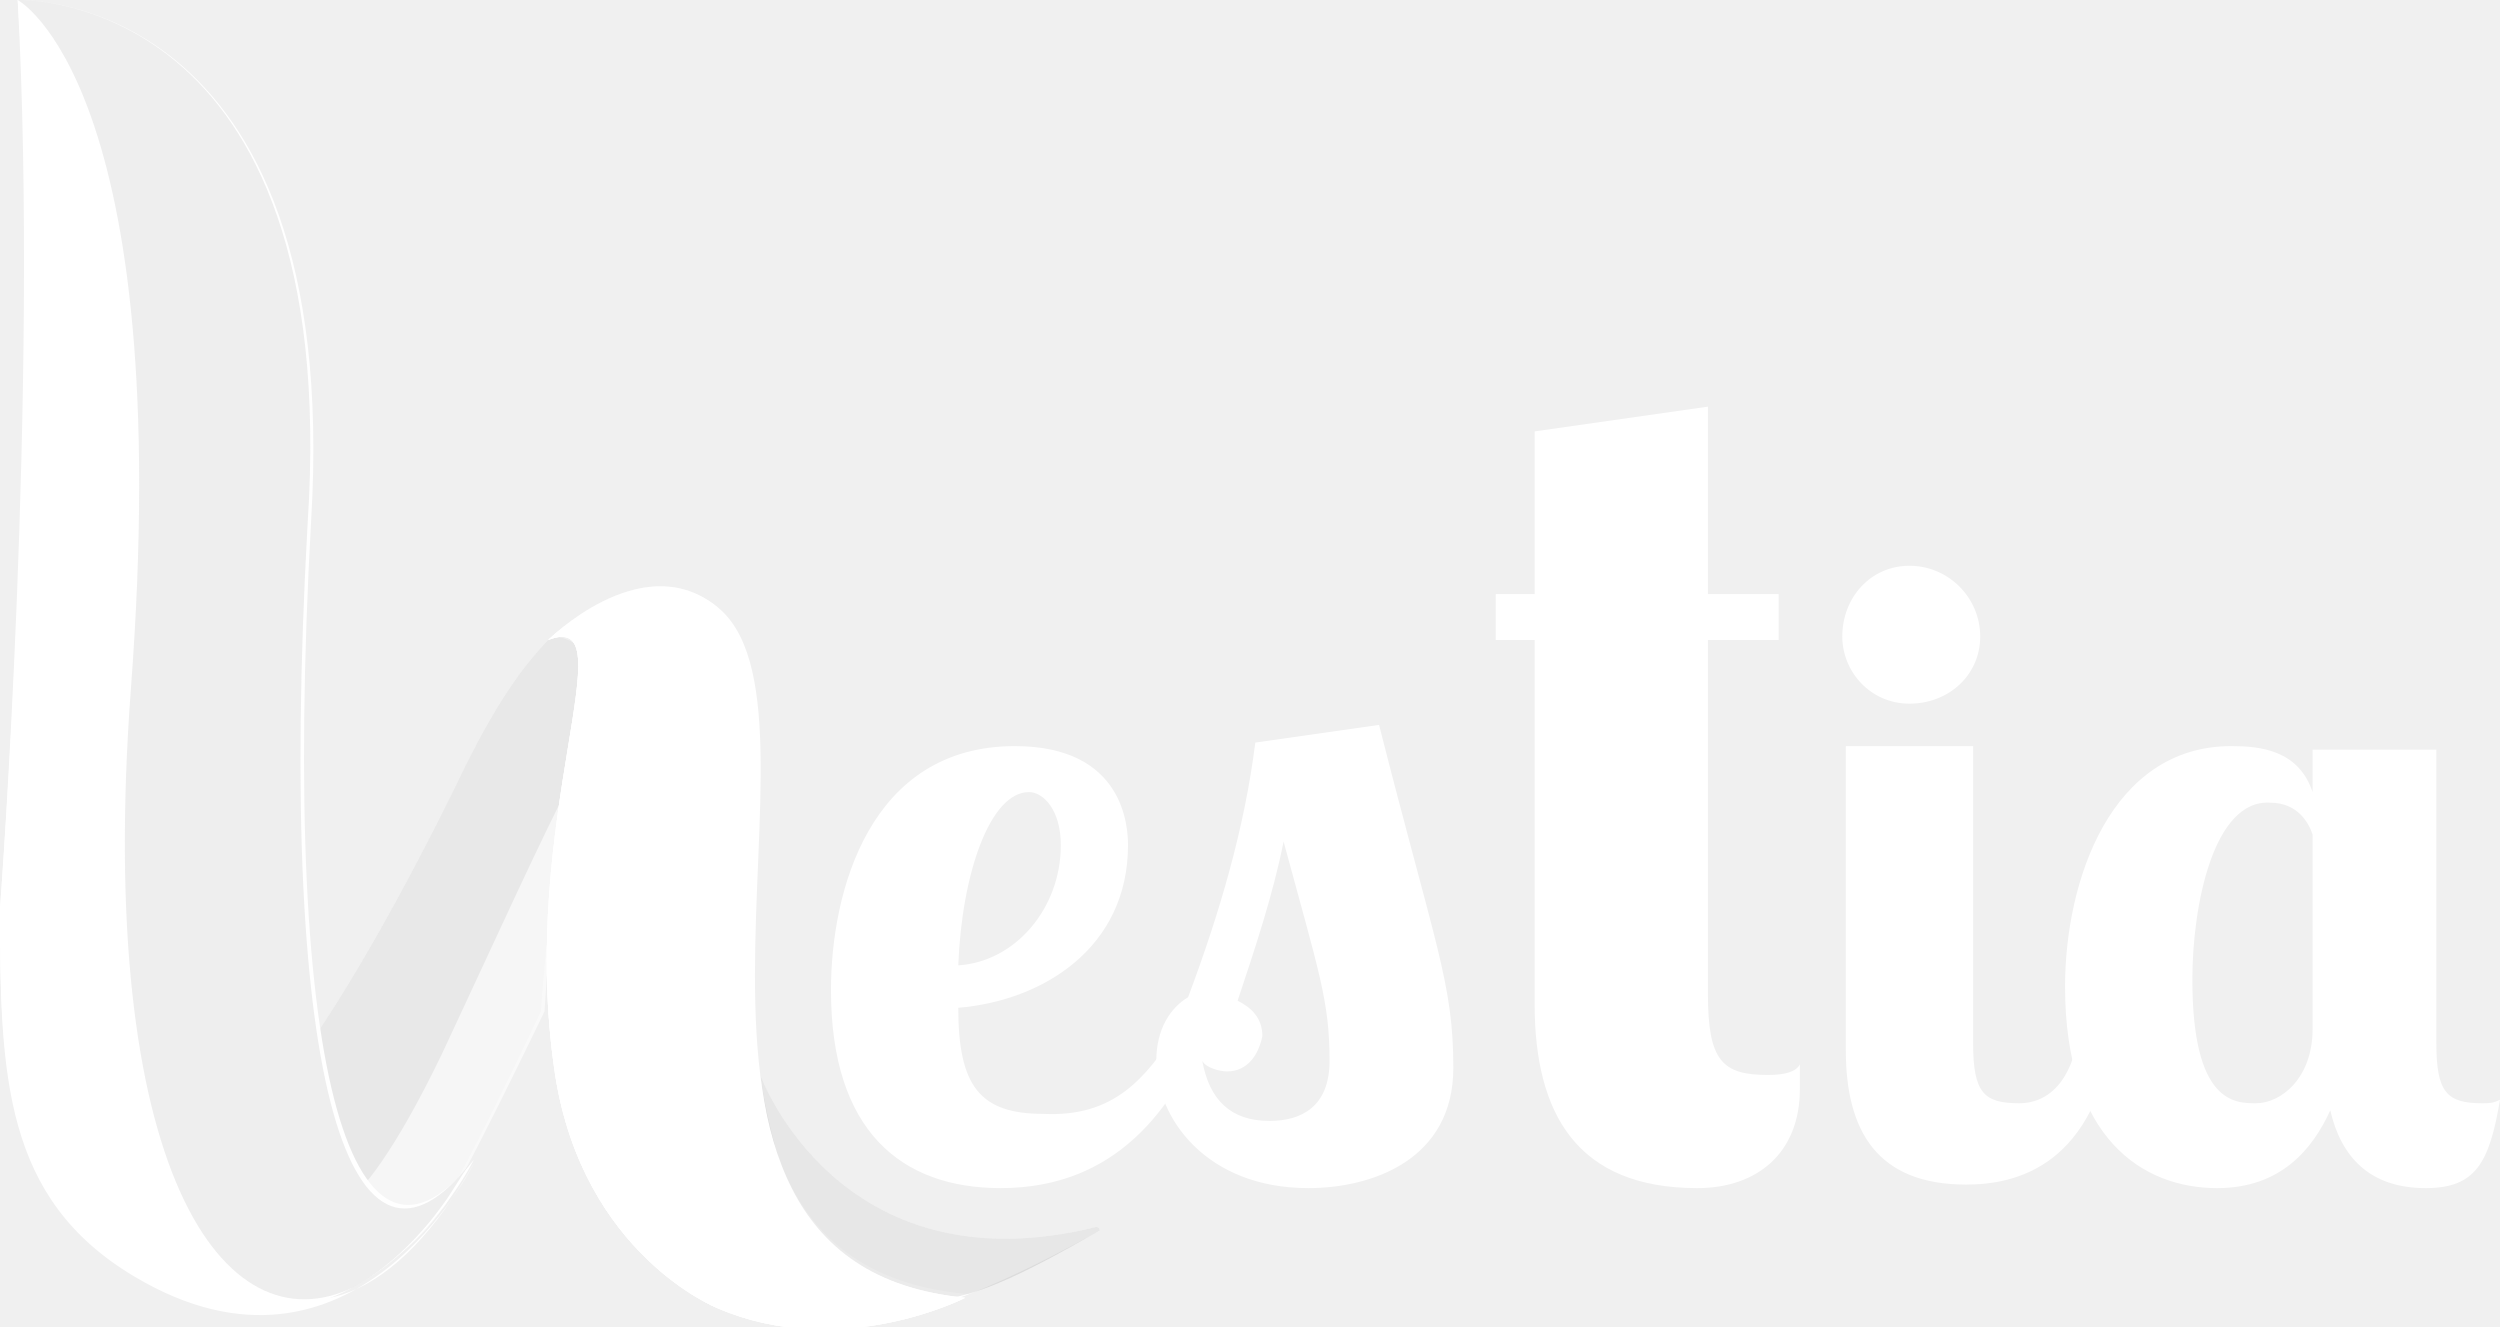
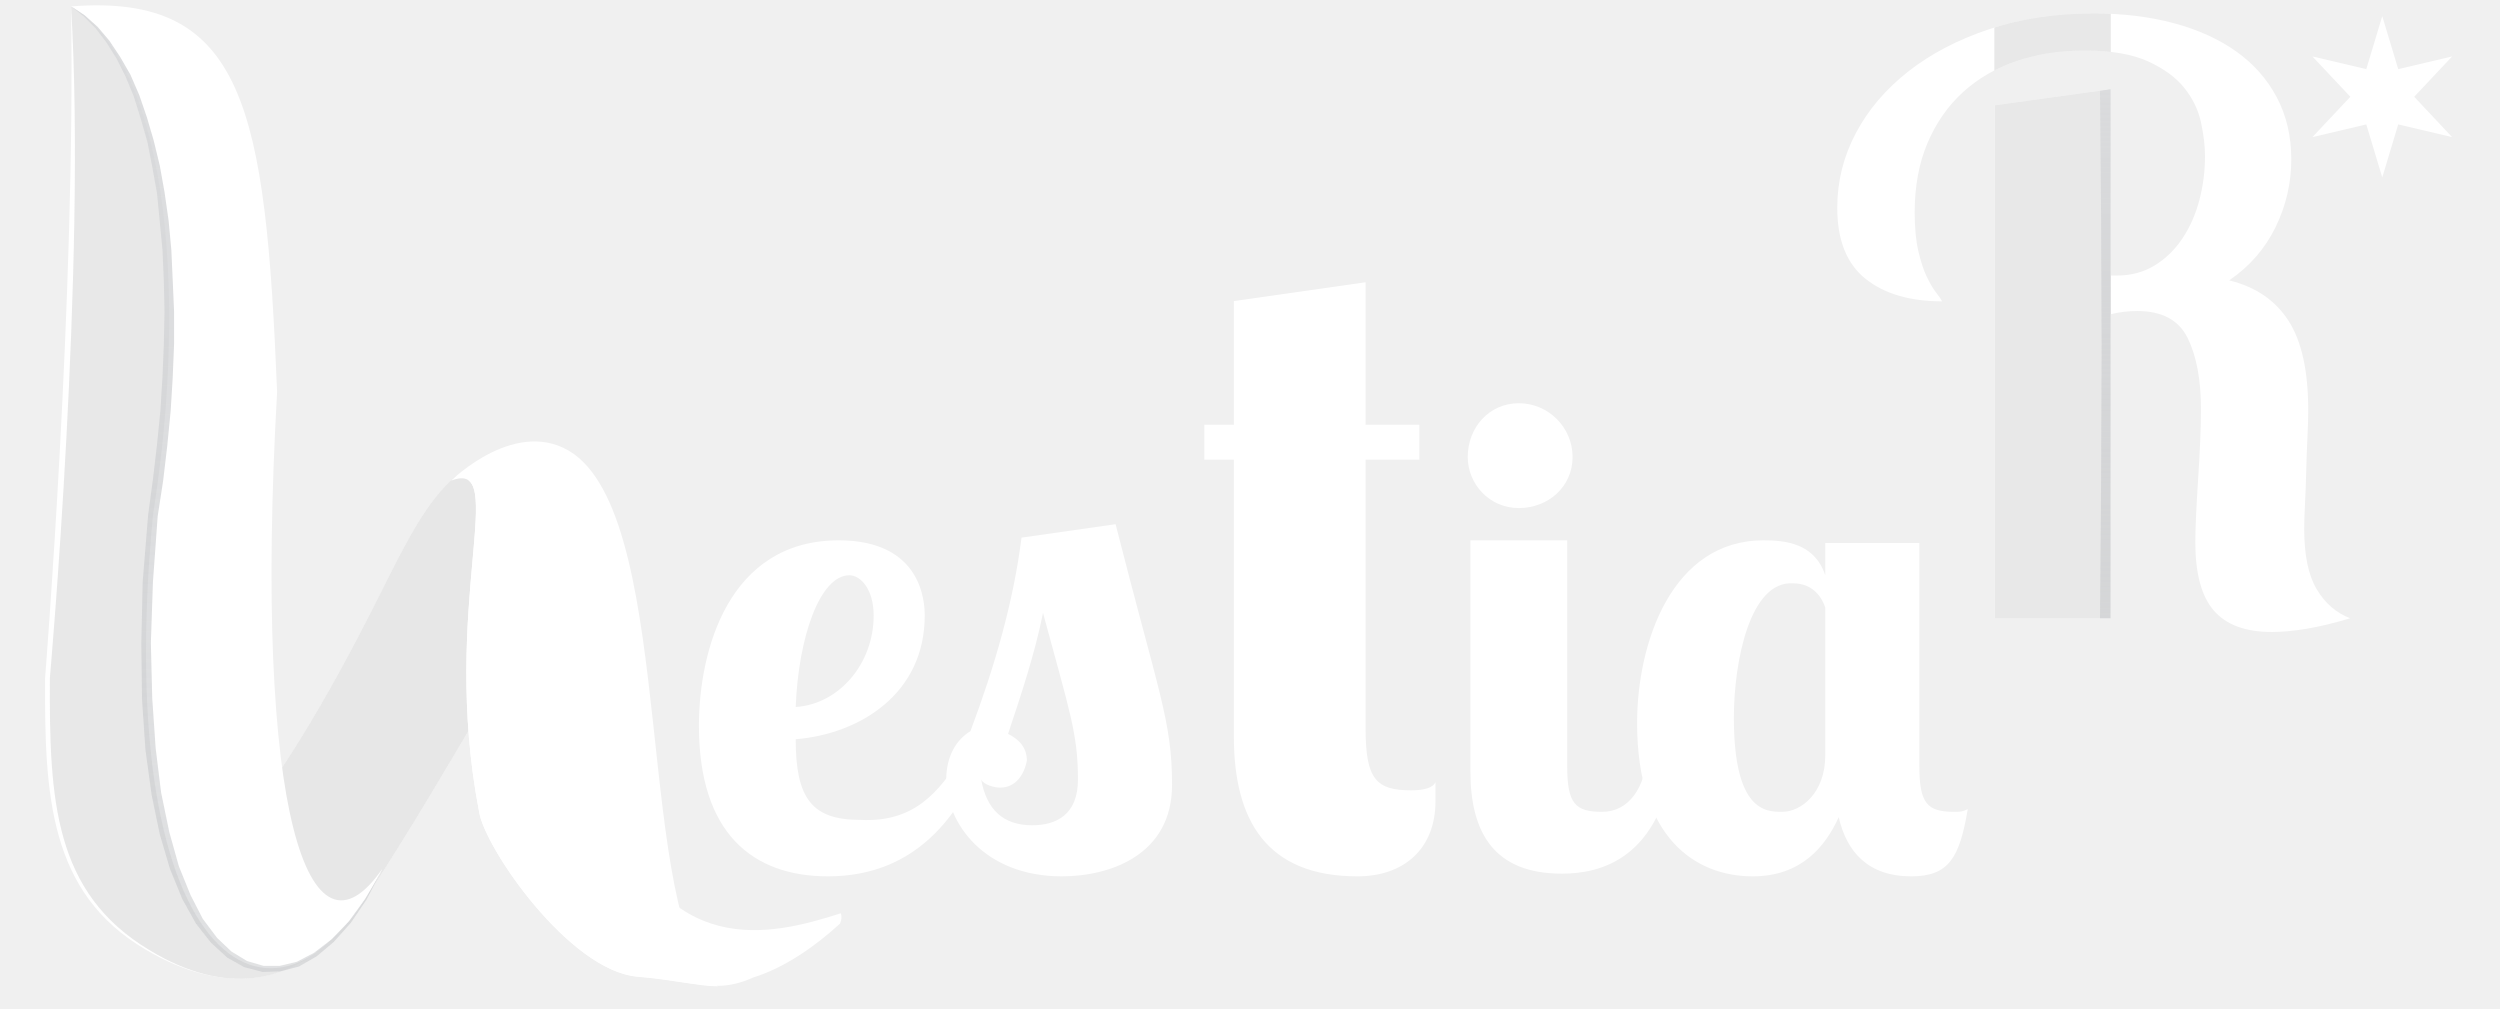
- <svg xmlns="http://www.w3.org/2000/svg" version="1.1" x="0" y="0" viewBox="0 0 70.7 37.5" style="enable-background:new 0 0 70.7 37.5" xml:space="preserve">
-   <style>
-     .st0{fill:#fff}
-   </style>
-   <path class="st0" d="M6 32.6s2.2-.9 6.8-10.2c1-2.1 1.8-3.4 2.8-4.4 0 0 1.8-.1.9 2.8s-1.2 7.8-1.2 7.8-2.5 5.3-2.9 5.6c-.4.4-1.6 2.3-4 2S6 32.6 6 32.6z" />
-   <path d="M6 32.6s2.2-.9 6.8-10.2c1-2.1 1.8-3.4 2.8-4.4 0 0 1.8-.1.9 2.8s-1.2 7.8-1.2 7.8-2.5 5.3-2.9 5.6c-.4.4-1.6 2.3-4 2S6 32.6 6 32.6z" style="opacity:.3;fill:#b2b2b2" />
-   <path d="M12.5 29.8c-2.7 5.6-3.7 4.5-3.7 4.5l-2.6-.4c.3.9.9 2.1 2.3 2.3 2.4.3 3.7-1.6 4-2 .4-.4 2.9-5.6 2.9-5.6s.2-3.9.9-6.8c-1 1.9-2.3 4.8-3.8 8z" style="opacity:.6;fill:#fff" />
-   <path class="st0" d="M.5 0s9.2-.3 8.3 14.7c-.9 16.1 1.3 22.3 4.6 18.1 0 0-3.4 6.9-9.6 3.2C.1 33.9 0 30.1 0 25.7 0 25.7 1.1 11 .5 0zM21.5 30.4s2.2 6.1 9.5 4.3c.1 0 .1.1.1.1-.9.5-2.4 1.3-3.7 1.8-4 1.6-5.5-3.4-5.9-6.2z" />
-   <path d="M21.5 30.4s2.2 6.1 9.5 4.3c.1 0 .1.1.1.1-.9.5-2.9 1.7-4.2 1.9-4.4.5-5-3.5-5.4-6.3z" style="opacity:.2;fill:#878787" />
-   <path class="st0" d="M20.2 17.1c-2.1-1.5-4.7 1-4.7 1 2.3-.9-.9 5.1.2 12.3.8 5.1 4.6 6.6 4.6 6.6 3.5 1.5 7-.3 7-.3-10.3-1-3.2-16.8-7.1-19.6z" />
-   <path class="st0" d="M20.2 17.1c-2.1-1.6-4.7 1-4.7 1 2.3-.9-.9 5.1.2 12.3.8 5.1 4.6 6.6 4.6 6.6 3.5 1.5 7-.3 7-.3-10.3-1-3.3-16.3-7.1-19.6zM3.8 19.5C5.1 2.4.5 0 .5 0 1.2 9.9 0 25.7 0 25.7c0 4.7.1 8.2 3.8 10.4 6.2 3.7 9.6-3.2 9.6-3.2-4.3 7.7-10.9 4.2-9.6-13.4z" />
-   <path class="st0" d="M19 19.5c.1-2.5-1.4-2.5-1.6-2.5-1.2.4-1.9 1.1-1.9 1.1 2.3-.9-.9 5.1.2 12.3.8 5.1 4.6 6.6 4.6 6.6 3.5 1.5 7-.3 7-.3-11.9 4.2-8.4-14.5-8.3-17.2z" />
-   <path d="M15.5 18.1s.7-.7 1.9-1.1c.2 0 1.7 0 1.6 2.5-.2 2.7-4 21.4 8.4 17.1-10.4-.9-3.4-16.2-7.2-19.5-2.1-1.6-4.7 1-4.7 1z" style="opacity:.17;fill:#fff" />
-   <path d="M.5 0S5 2.4 3.7 19.5C2.7 33 6.3 38.2 10 36.4c1.1-.6 2-1.6 2.5-2.3.3-.4.5-.8.8-1.2-3.3 4.2-5.5-2-4.6-18.1C9.7-.3.5 0 .5 0z" style="opacity:.3;fill:#c6c6c6" />
-   <path class="st0" d="M33.3 29.1h.8c-.9 2.2-2.5 4.5-5.8 4.5-2.8 0-4.8-1.6-4.8-5.6 0-2.8 1.1-6.9 5.2-6.9 3.1 0 3.2 2.3 3.2 2.8 0 2.9-2.4 4.4-4.8 4.6 0 2.2.6 3 2.4 3 2 .1 2.9-1 3.8-2.4zm-4.2-6.7c-1.1 0-1.9 2.3-2 4.9 1.6-.1 2.9-1.6 2.9-3.4 0-1-.5-1.5-.9-1.5z" />
-   <path class="st0" d="M39 20.5c1.6 6.3 2.1 7.3 2.1 9.7 0 2.6-2.3 3.4-4.1 3.4-2.9 0-4.3-2-4.3-3.6 0-.9.4-1.5.9-1.8.9-2.4 1.6-4.8 1.9-7.2l3.5-.5zm-4.3 9.8c-.2 0-.6-.1-.7-.3.2 1.1.8 1.7 1.9 1.7.9 0 1.7-.4 1.7-1.7 0-1.7-.3-2.5-1.3-6.2-.3 1.5-.8 3-1.3 4.5.4.2.7.5.7 1-.1.5-.4 1-1 1zM48.3 11.5v5.3h2v1.3h-2v10c0 1.9.4 2.3 1.7 2.3.5 0 .8-.1.9-.3v.7c0 1.8-1.2 2.8-2.9 2.8-3.4 0-4.6-2.1-4.6-5.2V18.1h-1.1v-1.3h1.1v-4.6l4.9-.7zM54 16c1.1 0 2 .9 2 2s-.9 1.9-2 1.9-1.9-.9-1.9-1.9c0-1.1.8-2 1.9-2zm1.8 5.2v8.3c0 1.4.3 1.7 1.3 1.7s1.6-.9 1.7-2.2h1c-.5 4-2.8 4.5-4.2 4.5-2.5 0-3.4-1.5-3.4-3.8v-8.6h3.6z" />
-   <path class="st0" d="M68.9 21.2v8.3c0 1.4.3 1.7 1.3 1.7.2 0 .3 0 .5-.1-.3 1.8-.7 2.5-2.1 2.5-1.6 0-2.4-.9-2.7-2.2-.5 1.1-1.4 2.2-3.2 2.2-2.1 0-4.3-1.4-4.3-5.7 0-3 1.3-6.8 4.7-6.8.8 0 1.9.1 2.3 1.3v-1.2h3.5zM62 27.7c0 3.5 1.2 3.5 1.8 3.5.7 0 1.6-.7 1.6-2.1v-5.5c-.1-.3-.4-.9-1.2-.9-1.6-.1-2.2 2.9-2.2 5z" />
+ <svg xmlns="http://www.w3.org/2000/svg" version="1.1" x="0" y="0" viewBox="0 0 93 37.5" xml:space="preserve">
+   <svg x="1.5" y="-2" width="33" height="39" viewBox="0 -8 130 152" overflow="visible">
+     <defs>
+       <linearGradient id="gAnthraciteFront" x1="0%" y1="0%" x2="70%" y2="100%">
+         <stop offset="0%" stop-color="#555c5e" />
+         <stop offset="100%" stop-color="#2b3130" />
+       </linearGradient>
+       <linearGradient id="gAnthraciteOuter" x1="20%" y1="0%" x2="80%" y2="100%">
+         <stop offset="0%" stop-color="#2b2d31" />
+         <stop offset="100%" stop-color="#131417" />
+       </linearGradient>
+       <linearGradient id="gGreenDark" x1="0%" y1="0%" x2="100%" y2="100%">
+         <stop offset="0%" stop-color="#2f8a44" />
+         <stop offset="100%" stop-color="#173d1e" />
+       </linearGradient>
+       <linearGradient id="gGreenLight" x1="0%" y1="0%" x2="100%" y2="100%">
+         <stop offset="0%" stop-color="#8ce55f" />
+         <stop offset="100%" stop-color="#2f9e47" />
+       </linearGradient>
+       <linearGradient id="gGreenLightShade" x1="0%" y1="0%" x2="100%" y2="100%">
+         <stop offset="0%" stop-color="#6cc94a" />
+         <stop offset="100%" stop-color="#20732f" />
+       </linearGradient>
+       <linearGradient id="gSeam" x1="0%" y1="0%" x2="0%" y2="100%">
+         <stop offset="0%" stop-color="#d9dadc" stop-opacity="0.9" />
+         <stop offset="100%" stop-color="#c2c4c7" stop-opacity="0.5" />
+       </linearGradient>
+       <clipPath id="clipGreenLight">
+         <path d="M78.2 65.6c-8.2-5.8-18 3.9-18 3.9c8.7 -3.4 -1.7 18.5 4.1 48.5c0.8 5.3 13.2 23.3 23.2 24.2c5.0 0.4 9.0 1.4 11.8 1.4c-12.3 -9.8 -6.0 -67.1 -21.1 -78.0z" />
+       </clipPath>
+     </defs>
+     <path d="M23.8 125s8.4-3.6 26.2-39.3c4-8 6.7-13.2 10.8-16.8 0 0 6.9-.5 3.6 10.7.2 7.4.3 16.4.2 23.4-5.2 8.8-10.4 17.7-16.4 26.9c-1.4 1.5-6.5 9.4-14.8 8.9S23.8 125 23.8 125z" fill="#ffffff" />
+     <path d="M23.8 125s8.4-3.6 26.2-39.3c4-8 6.7-13.2 10.8-16.8 0 0 6.9-.5 3.6 10.7.2 7.4.3 16.4.2 23.4-5.2 8.8-10.4 17.7-16.4 26.9c-1.4 1.5-6.5 9.4-14.8 8.9S23.8 125 23.8 125z" style="opacity:.2;fill:#878787" />
+     <path d="M4.5 0C30-2 33 15 34.7 56.5c-3.5 61.7 4.7 85.4 15.4 69.9 0 0-10.8 26-34.7 11.8C1.3 129.9.6 115.6.7 98.4c0 0 4.5-56.2 3.8-98.4z" fill="#ffffff" />
+     <path d="M83.2 116.6c8.4 23.4 23.8 19.6 34.1 16.3c.2.5.1 1-.1 1.5c-3.7 3.4 -8.2 6.5 -12.7 7.9c-14.5 6.5 -19.8 -14.3 -21.3 -25.7z" fill="#ffffff" />
+     <path d="M78.2 65.6c-8.2-5.8-18 3.9-18 3.9c8.7 -3.4 -1.7 18.5 4.1 48.5c0.8 5.3 13.2 23.3 23.2 24.2c5.0 0.4 9.0 1.4 11.8 1.4c-12.3 -9.8 -6.0 -67.1 -21.1 -78.0z" fill="#ffffff" />
+     <path d="M60.2 69.5c8.7 -3.4 -1.7 18.5 4.1 48.5c0.8 5.3 13.2 23.35 23.2 24.15c5.0 0.4 9.0 1.4 11.8 1.4c-9.3 -3.55 -15.3 -10.55 -18.3 -17.55c-3.5 -8 -5.2 -21 -5.5 -31c0.5 -14 4.5 -26.5 -15.3 -25.5z" fill="#ffffff" clip-path="url(#clipGreenLight)" />
+     <path d="M16.5 74.6C22 40 18 8 4.5 0 6.8 37.8 1.4 98.4 1.4 98.4c-.1 17.9.6 31.5 14.6 39.9C39.2 152.4 50.1 126.4 50.1 126.4c-14.5 29.1-40 15.9-33.6-51.8z" fill="#ffffff" />
+     <path d="M16.5 74.6C22 40 18 8 4.5 0 6.8 37.8 1.4 98.4 1.4 98.4c-.1 17.9.6 31.5 14.6 39.9C39.2 152.4 50.1 126.4 50.1 126.4c-14.5 29.1-40 15.9-33.6-51.8z" style="opacity:.3;fill:#b2b2b2" />
+     <path d="M4.5 0.0L6.4 1.5L8.1 3.2L9.7 5.3L11.2 7.7L12.5 10.3L13.7 13.2L14.7 16.4L15.7 19.9L16.4 23.5L17.1 27.4L17.5 31.5L17.9 35.7L18.1 40.2L18.2 44.7L18.1 49.5L17.9 54.3L17.6 59.2L17.1 64.2L16.5 69.3L15.8 74.5L15.0 84.3L14.8 93.3L14.9 101.5L15.4 108.9L16.3 115.5L17.5 121.3L19.0 126.4L20.8 130.8L22.8 134.4L25.0 137.2L27.4 139.4L29.9 140.8L32.6 141.5L35.2 141.4L37.9 140.7L40.5 139.2L43.0 137.1L45.5 134.3L47.8 130.9L49.9 126.9L49.9 126.9L47.6 130.8L45.2 134.1L42.7 136.7L40.1 138.7L37.6 140.0L35.1 140.6L32.7 140.6L30.3 139.9L28.0 138.5L25.9 136.5L23.8 133.7L22.0 130.2L20.3 126.0L18.9 121.0L17.7 115.2L16.9 108.7L16.4 101.4L16.2 93.3L16.5 84.4L17.2 74.7L18.0 69.5L18.6 64.4L19.1 59.3L19.4 54.4L19.6 49.5L19.6 44.7L19.4 40.1L19.2 35.7L18.8 31.4L18.2 27.2L17.5 23.3L16.6 19.6L15.6 16.2L14.5 13.0L13.2 10.0L11.7 7.4L10.1 5.0L8.4 3.0L6.5 1.3L4.5 0.0z" fill="url(#gSeam)" />
+   </svg>
+   <g fill="#ffffff" transform="translate(2.5 -1)">
+     <path d="M33.3 29.1h.8c-.9 2.2-2.5 4.5-5.8 4.5-2.8 0-4.8-1.6-4.8-5.6 0-2.8 1.1-6.9 5.2-6.9 3.1 0 3.2 2.3 3.2 2.8 0 2.9-2.4 4.4-4.8 4.6 0 2.2.6 3 2.4 3 2 .1 2.9-1 3.8-2.4zm-4.2-6.7c-1.1 0-1.9 2.3-2 4.9 1.6-.1 2.9-1.6 2.9-3.4 0-1-.5-1.5-.9-1.5z" />
+     <path d="M39 20.5c1.6 6.3 2.1 7.3 2.1 9.7 0 2.6-2.3 3.4-4.1 3.4-2.9 0-4.3-2-4.3-3.6 0-.9.4-1.5.9-1.8.9-2.4 1.6-4.8 1.9-7.2l3.5-.5zm-4.3 9.8c-.2 0-.6-.1-.7-.3.2 1.1.8 1.7 1.9 1.7.9 0 1.7-.4 1.7-1.7 0-1.7-.3-2.5-1.3-6.2-.3 1.5-.8 3-1.3 4.5.4.2.7.5.7 1-.1.5-.4 1-1 1z" />
+     <path d="M48.3 11.5v5.3h2v1.3h-2v10c0 1.9.4 2.3 1.7 2.3.5 0 .8-.1.9-.3v.7c0 1.8-1.2 2.8-2.9 2.8-3.4 0-4.6-2.1-4.6-5.2V18.1h-1.1v-1.3h1.1v-4.6l4.9-.7zM54 16c1.1 0 2 .9 2 2s-.9 1.9-2 1.9-1.9-.9-1.9-1.9c0-1.1.8-2 1.9-2zm1.8 5.2v8.3c0 1.4.3 1.7 1.3 1.7s1.6-.9 1.7-2.2h1c-.5 4-2.8 4.5-4.2 4.5-2.5 0-3.4-1.5-3.4-3.8v-8.6h3.6z" />
+     <path d="M68.9 21.2v8.3c0 1.4.3 1.7 1.3 1.7.2 0 .3 0 .5-.1-.3 1.8-.7 2.5-2.1 2.5-1.6 0-2.4-.9-2.7-2.2-.5 1.1-1.4 2.2-3.2 2.2-2.1 0-4.3-1.4-4.3-5.7 0-3 1.3-6.8 4.7-6.8.8 0 1.9.1 2.3 1.3v-1.2h3.5zM62 27.7c0 3.5 1.2 3.5 1.8 3.5.7 0 1.6-.7 1.6-2.1v-5.5c-.1-.3-.4-.9-1.2-.9-1.6-.1-2.2 2.9-2.2 5z" />
+   </g>
+   <clipPath id="clipRStem">
+     <rect x="74.19" y="0" width="4.33" height="25" />
+   </clipPath>
+   <path fill="#ffffff" d="M74.196 3.920L78.516 3.320L78.516 10.250L78.756 10.250Q79.536 10.250 80.151 9.875Q80.766 9.500 81.186 8.870Q81.606 8.240 81.816 7.445Q82.026 6.650 82.026 5.810L82.026 5.810Q82.026 5.240 81.876 4.550Q81.726 3.860 81.261 3.275Q80.796 2.690 79.911 2.285Q79.026 1.880 77.556 1.880L77.556 1.880Q76.176 1.880 75.021 2.270Q73.866 2.660 73.026 3.425Q72.186 4.190 71.706 5.315Q71.226 6.440 71.226 7.910L71.226 7.910Q71.226 8.750 71.361 9.335Q71.496 9.920 71.676 10.295Q71.856 10.670 72.021 10.880Q72.186 11.090 72.246 11.210L72.246 11.210Q70.446 11.210 69.396 10.370Q68.346 9.530 68.346 7.730L68.346 7.730Q68.346 6.260 69.036 4.955Q69.726 3.650 70.986 2.660Q72.246 1.670 74.001 1.085Q75.756 0.500 77.886 0.500L77.886 0.500Q79.506 0.500 80.856 0.860Q82.206 1.220 83.181 1.910Q84.156 2.600 84.696 3.620Q85.236 4.640 85.236 5.930L85.236 5.930Q85.236 7.250 84.651 8.450Q84.066 9.650 82.926 10.430L82.926 10.430Q84.396 10.790 85.131 11.930Q85.866 13.070 85.866 15.260L85.866 15.260Q85.866 15.680 85.836 16.295Q85.806 16.910 85.791 17.540Q85.776 18.170 85.746 18.740Q85.716 19.310 85.716 19.670L85.716 19.670Q85.716 21.140 86.181 21.920Q86.646 22.700 87.426 23L87.426 23Q86.526 23.270 85.806 23.390Q85.086 23.510 84.516 23.510L84.516 23.510Q83.046 23.510 82.356 22.715Q81.666 21.920 81.666 20.180L81.666 20.180Q81.666 19.760 81.696 19.130Q81.726 18.500 81.771 17.810Q81.816 17.120 81.846 16.445Q81.876 15.770 81.876 15.230L81.876 15.230Q81.876 13.580 81.381 12.575Q80.886 11.570 79.506 11.570L79.506 11.570Q78.996 11.570 78.516 11.690L78.516 11.690L78.516 23L74.196 23L74.196 3.920Z" />
+   <path style="opacity:.3;fill:#b2b2b2" clip-path="url(#clipRStem)" d="M74.196 3.920L78.516 3.320L78.516 10.250L78.756 10.250Q79.536 10.250 80.151 9.875Q80.766 9.500 81.186 8.870Q81.606 8.240 81.816 7.445Q82.026 6.650 82.026 5.810L82.026 5.810Q82.026 5.240 81.876 4.550Q81.726 3.860 81.261 3.275Q80.796 2.690 79.911 2.285Q79.026 1.880 77.556 1.880L77.556 1.880Q76.176 1.880 75.021 2.270Q73.866 2.660 73.026 3.425Q72.186 4.190 71.706 5.315Q71.226 6.440 71.226 7.910L71.226 7.910Q71.226 8.750 71.361 9.335Q71.496 9.920 71.676 10.295Q71.856 10.670 72.021 10.880Q72.186 11.090 72.246 11.210L72.246 11.210Q70.446 11.210 69.396 10.370Q68.346 9.530 68.346 7.730L68.346 7.730Q68.346 6.260 69.036 4.955Q69.726 3.650 70.986 2.660Q72.246 1.670 74.001 1.085Q75.756 0.500 77.886 0.500L77.886 0.500Q79.506 0.500 80.856 0.860Q82.206 1.220 83.181 1.910Q84.156 2.600 84.696 3.620Q85.236 4.640 85.236 5.930L85.236 5.930Q85.236 7.250 84.651 8.450Q84.066 9.650 82.926 10.430L82.926 10.430Q84.396 10.790 85.131 11.930Q85.866 13.070 85.866 15.260L85.866 15.260Q85.866 15.680 85.836 16.295Q85.806 16.910 85.791 17.540Q85.776 18.170 85.746 18.740Q85.716 19.310 85.716 19.670L85.716 19.670Q85.716 21.140 86.181 21.920Q86.646 22.700 87.426 23L87.426 23Q86.526 23.270 85.806 23.390Q85.086 23.510 84.516 23.510L84.516 23.510Q83.046 23.510 82.356 22.715Q81.666 21.920 81.666 20.180L81.666 20.180Q81.666 19.760 81.696 19.130Q81.726 18.500 81.771 17.810Q81.816 17.120 81.846 16.445Q81.876 15.770 81.876 15.230L81.876 15.230Q81.876 13.580 81.381 12.575Q80.886 11.570 79.506 11.570L79.506 11.570Q78.996 11.570 78.516 11.690L78.516 11.690L78.516 23L74.196 23L74.196 3.920Z" />
+   <path fill="url(#gSeam)" d="M78.12 3.38L78.516 3.32L78.516 23L78.12 23L78.16 18.0L78.18 13.0L78.16 8.0Z" />
+   <path fill="#ffffff" d="M88.620 0.600L89.214 2.572L91.218 2.100L89.808 3.600L91.218 5.100L89.214 4.628L88.620 6.600L88.026 4.628L86.022 5.100L87.433 3.600L86.022 2.100L88.026 2.572Z" />
</svg>
